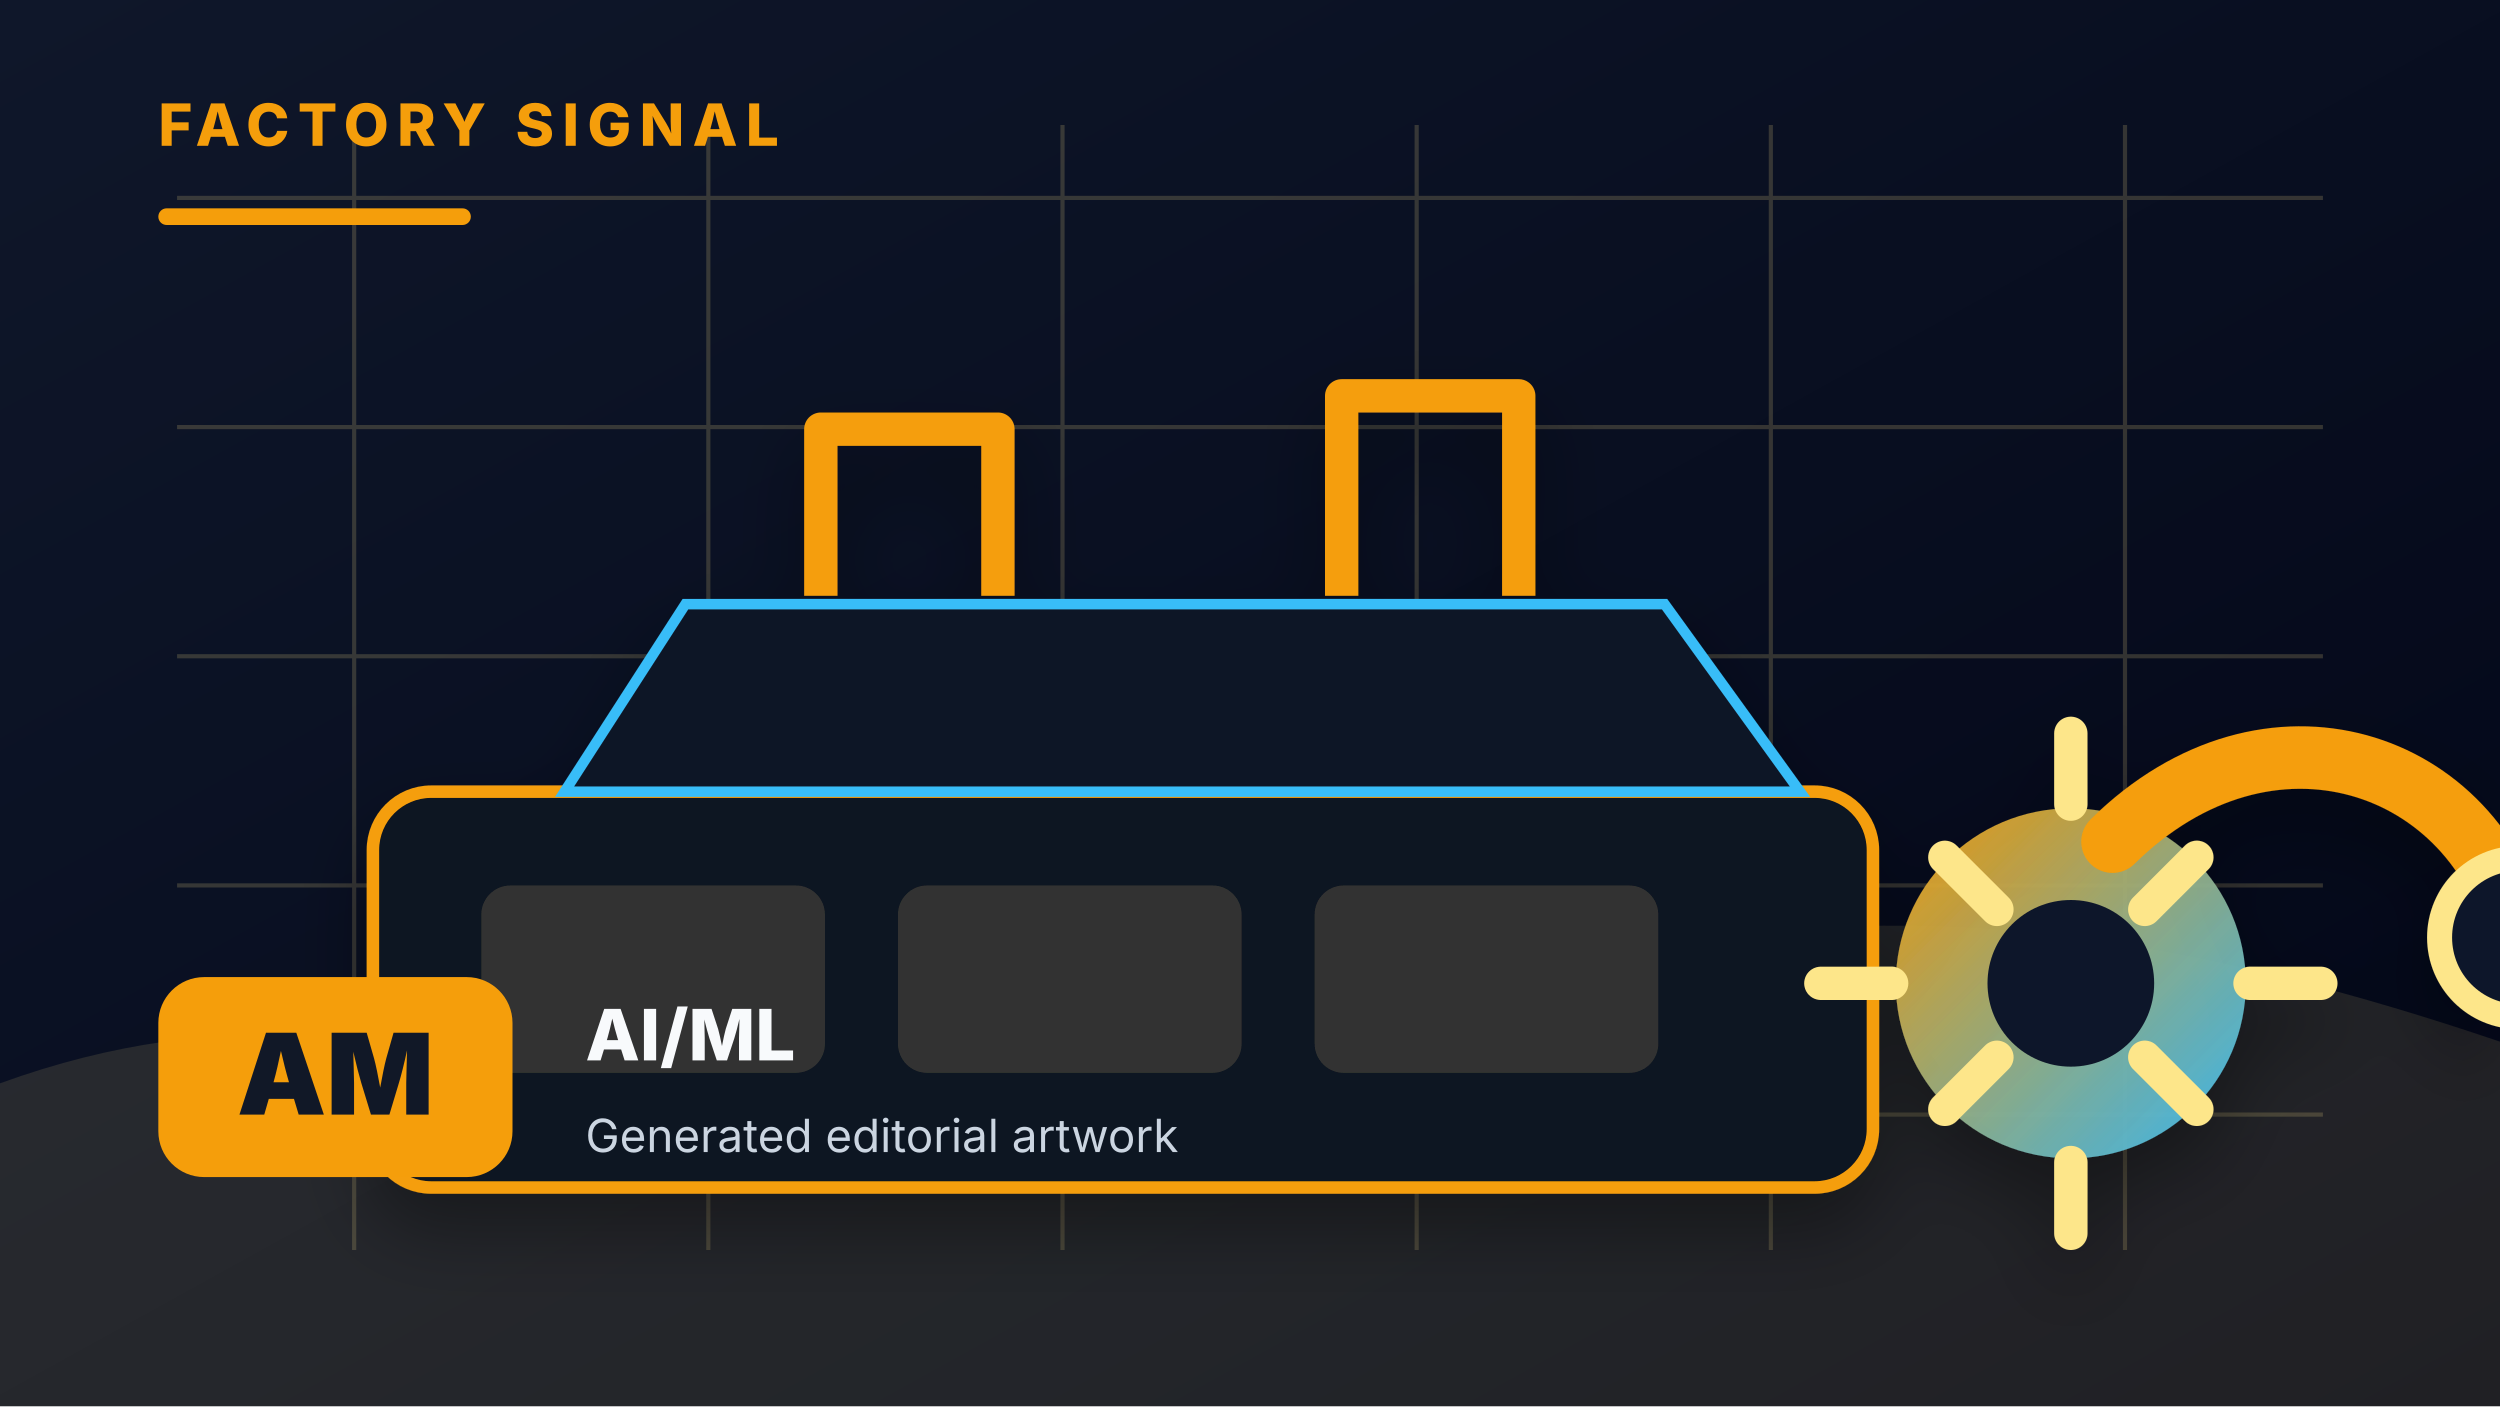
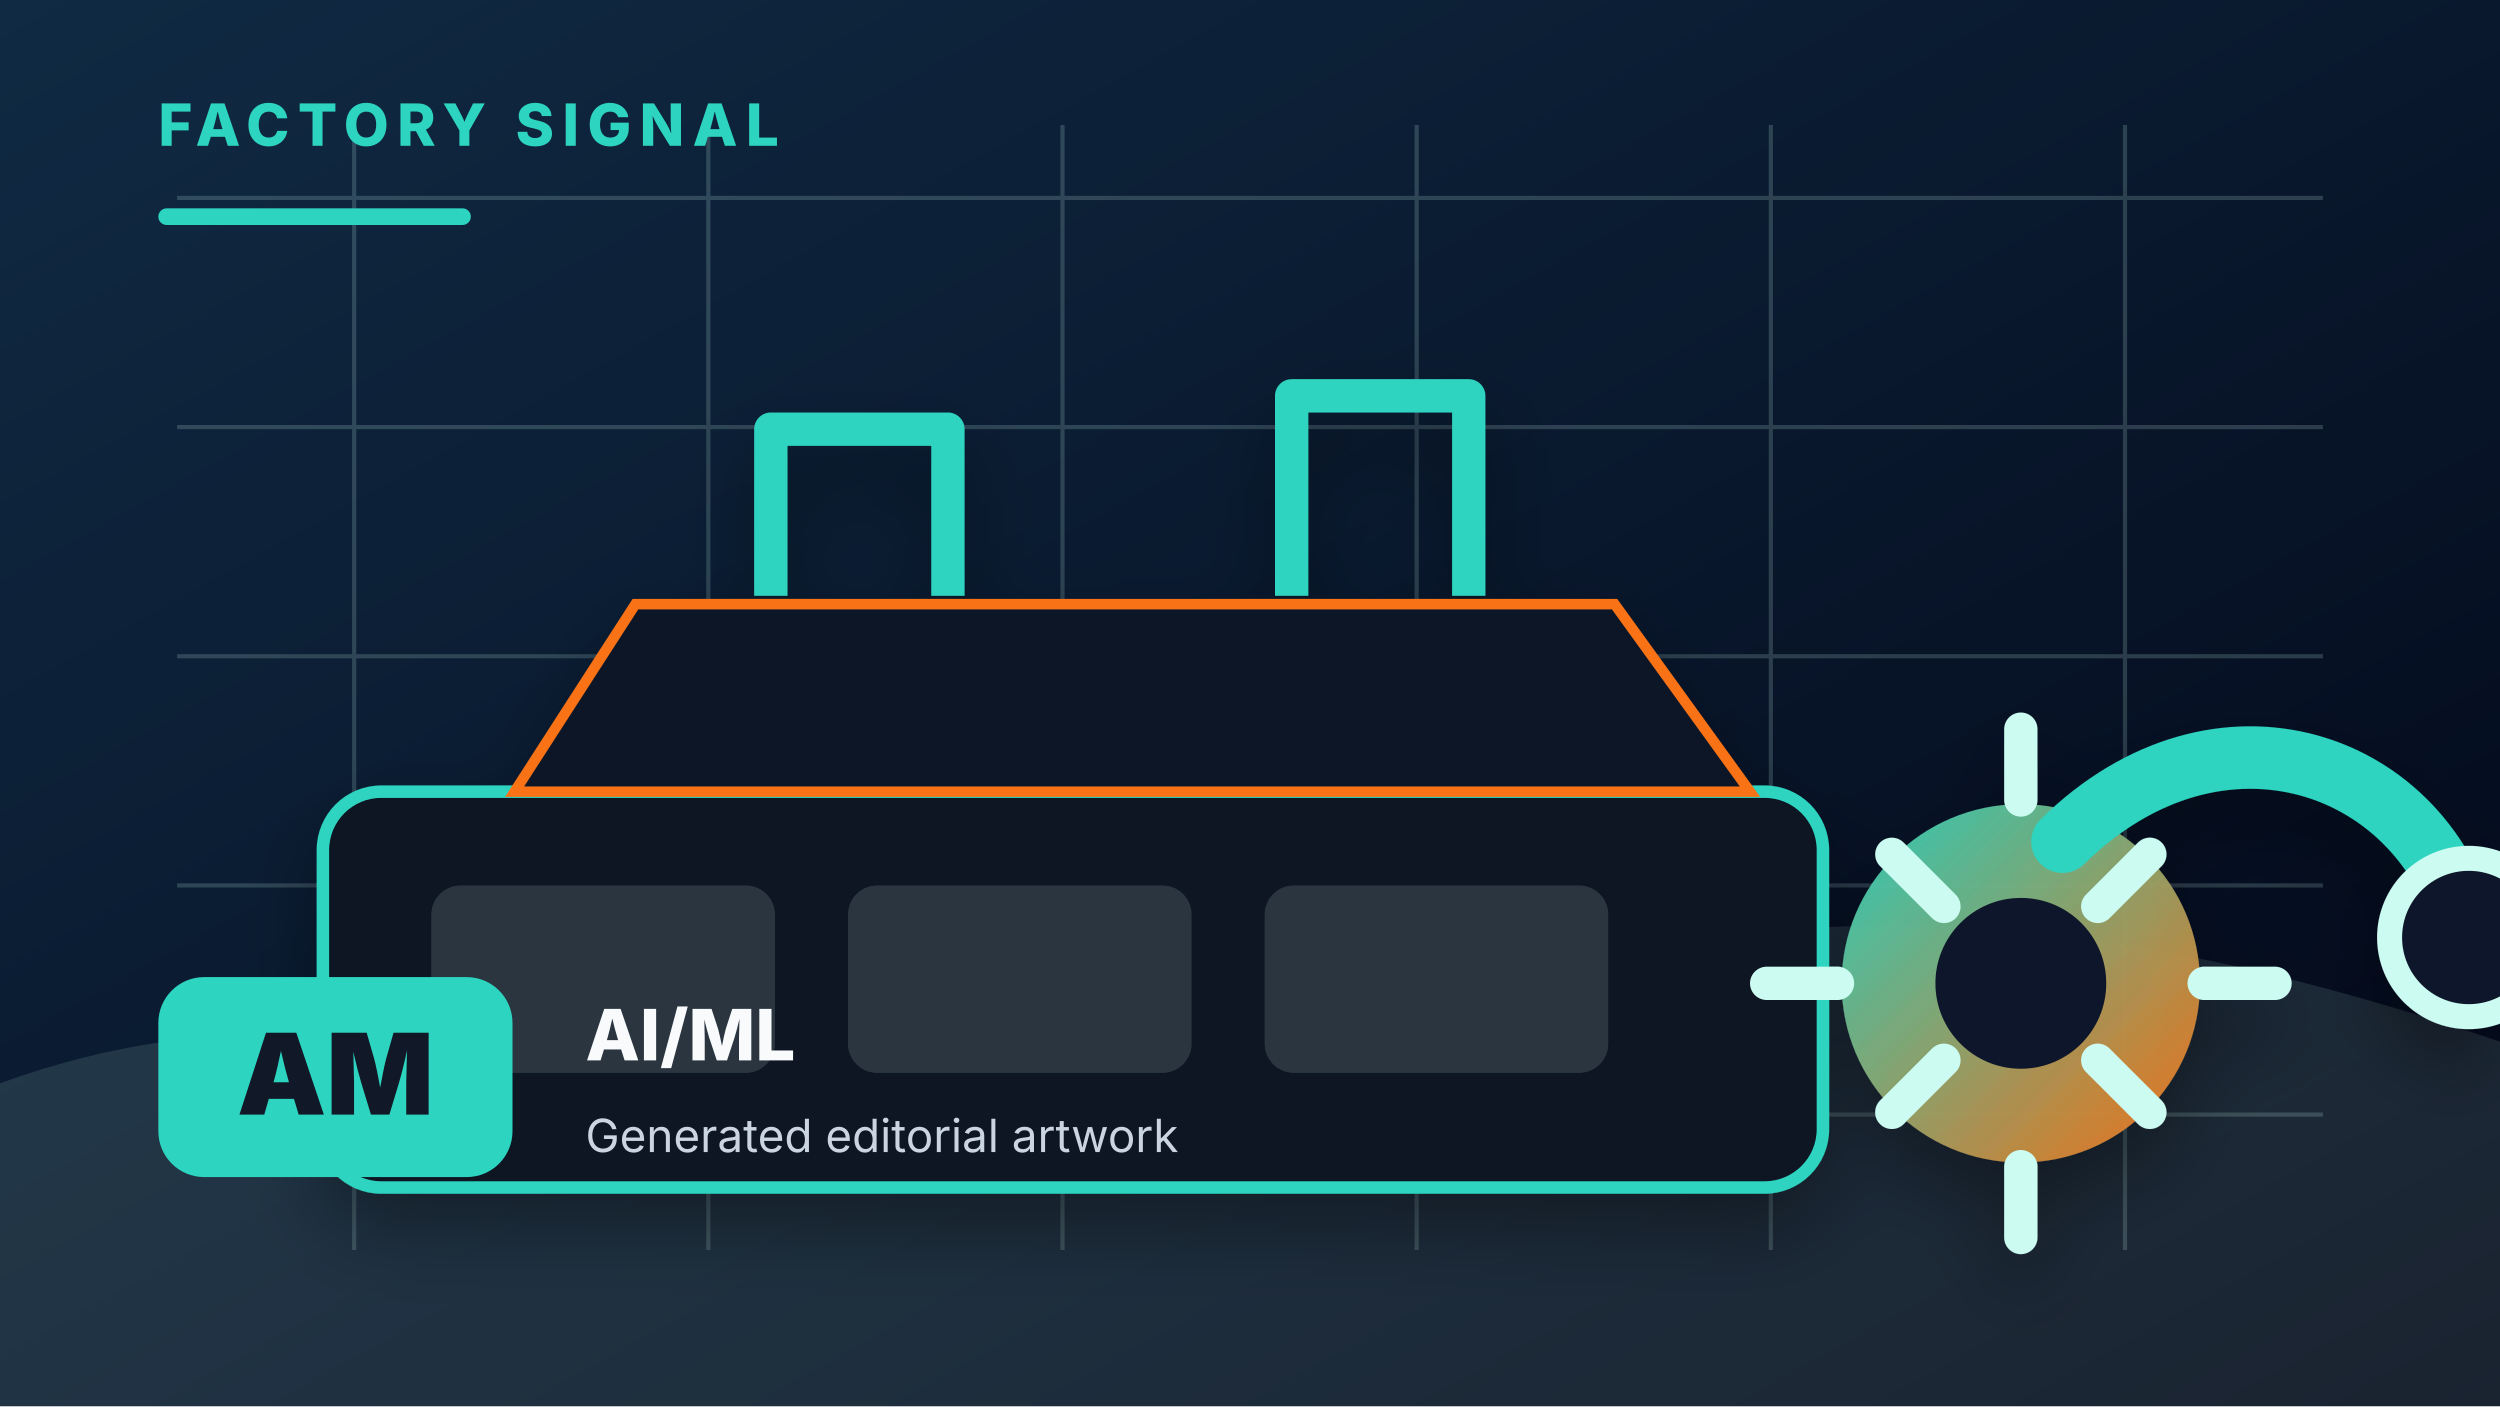
- <svg xmlns="http://www.w3.org/2000/svg" viewBox="0 0 1200 675" role="img" aria-labelledby="title desc">
-   <defs>
-     <linearGradient id="bg" x1="0" y1="0" x2="1" y2="1">
-       <stop offset="0" stop-color="#0f172a" />
-       <stop offset="1" stop-color="#020617" />
-     </linearGradient>
-     <linearGradient id="accent" x1="0" y1="0" x2="1" y2="1">
-       <stop offset="0" stop-color="#f59e0b" />
-       <stop offset="1" stop-color="#38bdf8" />
-     </linearGradient>
-     <filter id="shadow" x="-20%" y="-20%" width="140%" height="140%">
-       <feDropShadow dx="0" dy="18" stdDeviation="18" flood-color="#000000" flood-opacity="0.35" />
-     </filter>
-   </defs>
-   <rect width="1200" height="675" fill="url(#bg)" />
-   <path d="M0 520 C220 440 340 595 560 520 S920 405 1200 500 V675 H0Z" fill="#fde68a" opacity="0.12" />
-   <g opacity="0.18" stroke="#fde68a" stroke-width="2">
-     <path d="M85 95H1115M85 205H1115M85 315H1115M85 425H1115M85 535H1115" />
-     <path d="M170 60V600M340 60V600M510 60V600M680 60V600M850 60V600M1020 60V600" />
-   </g>
-   <g transform="translate(179 120)" filter="url(#shadow)">
-     <rect x="0" y="260" width="720" height="190" rx="28" fill="#0b1220" stroke="#f59e0b" stroke-width="6" />
-     <rect x="52" y="305" width="165" height="90" rx="14" fill="#fde68a" opacity="0.16" />
-     <rect x="252" y="305" width="165" height="90" rx="14" fill="#fde68a" opacity="0.16" />
-     <rect x="452" y="305" width="165" height="90" rx="14" fill="#fde68a" opacity="0.16" />
-     <path d="M92 260 L150 170 H620 L685 260Z" fill="#111827" stroke="#38bdf8" stroke-width="5" />
-     <path d="M215 166 V86 H300 V166M465 166 V70 H550 V166" fill="none" stroke="#f59e0b" stroke-width="16" stroke-linejoin="round" />
-     <circle cx="815" cy="352" r="84" fill="url(#accent)" opacity="0.95" />
-     <circle cx="815" cy="352" r="40" fill="#0f172a" />
-     <g stroke="#fde68a" stroke-width="16" stroke-linecap="round">
-       <path d="M815 232v34M815 472v-34M695 352h34M935 352h-34" />
-       <path d="M754.52 291.52l25 25M875.48 291.52l-25 25M754.52 412.48l25-25M875.48 412.48l-25-25" />
+ <svg xmlns="http://www.w3.org/2000/svg" width="1600" height="900" viewBox="0 0 1600 900" role="img" aria-labelledby="title desc">
+   <g transform="scale(1.333333)">
+     <defs>
+       <linearGradient id="bg" x1="0" y1="0" x2="1" y2="1">
+         <stop offset="0" stop-color="#102a43" />
+         <stop offset="1" stop-color="#020617" />
+       </linearGradient>
+       <linearGradient id="accent" x1="0" y1="0" x2="1" y2="1">
+         <stop offset="0" stop-color="#2dd4bf" />
+         <stop offset="1" stop-color="#f97316" />
+       </linearGradient>
+       <filter id="shadow" x="-20%" y="-20%" width="140%" height="140%">
+         <feDropShadow dx="0" dy="18" stdDeviation="18" flood-color="#000000" flood-opacity="0.35" />
+       </filter>
+     </defs>
+     <rect width="1200" height="675" fill="url(#bg)" />
+     <path d="M0 520 C220 440 340 595 560 520 S920 405 1200 500 V675 H0Z" fill="#ccfbf1" opacity="0.12" />
+     <g opacity="0.18" stroke="#ccfbf1" stroke-width="2">
+       <path d="M85 95H1115M85 205H1115M85 315H1115M85 425H1115M85 535H1115" />
+       <path d="M170 60V600M340 60V600M510 60V600M680 60V600M850 60V600M1020 60V600" />
    </g>
-     <path d="M835 284 C910 210 1010 245 1030 330" fill="none" stroke="#f59e0b" stroke-width="30" stroke-linecap="round" />
-     <path d="M1030 330 l209 58" stroke="#38bdf8" stroke-width="34" stroke-linecap="round" />
-     <circle cx="1030" cy="330" r="38" fill="#0f172a" stroke="#fde68a" stroke-width="12" />
-     <path d="M1239 388 l54 -35M1239 388 l46 45" stroke="#f59e0b" stroke-width="18" stroke-linecap="round" />
-   </g>
-   <g transform="translate(76 70)">
-     <text x="0" y="0" fill="#f59e0b" font-family="Inter, Arial, sans-serif" font-size="28" font-weight="800" letter-spacing="4">FACTORY SIGNAL</text>
-     <rect x="0" y="30" width="150" height="8" rx="4" fill="#f59e0b" />
-   </g>
-   <g transform="translate(76 535)">
-     <rect x="0" y="-66" width="170" height="96" rx="22" fill="#f59e0b" />
-     <text x="85" y="0" text-anchor="middle" fill="#111827" font-family="Inter, Arial, sans-serif" font-size="54" font-weight="900">AM</text>
-     <text x="205" y="-26" fill="#f8fafc" font-family="Inter, Arial, sans-serif" font-size="34" font-weight="800">AI/ML</text>
-     <text x="205" y="18" fill="#cbd5e1" font-family="Inter, Arial, sans-serif" font-size="22">Generated editorial artwork</text>
+     <g transform="translate(155 120)" filter="url(#shadow)">
+       <rect x="0" y="260" width="720" height="190" rx="28" fill="#0b1220" stroke="#2dd4bf" stroke-width="6" />
+       <rect x="52" y="305" width="165" height="90" rx="14" fill="#ccfbf1" opacity="0.16" />
+       <rect x="252" y="305" width="165" height="90" rx="14" fill="#ccfbf1" opacity="0.16" />
+       <rect x="452" y="305" width="165" height="90" rx="14" fill="#ccfbf1" opacity="0.16" />
+       <path d="M92 260 L150 170 H620 L685 260Z" fill="#111827" stroke="#f97316" stroke-width="5" />
+       <path d="M215 166 V86 H300 V166M465 166 V70 H550 V166" fill="none" stroke="#2dd4bf" stroke-width="16" stroke-linejoin="round" />
+       <circle cx="815" cy="352" r="86" fill="url(#accent)" opacity="0.95" />
+       <circle cx="815" cy="352" r="41" fill="#0f172a" />
+       <g stroke="#ccfbf1" stroke-width="16" stroke-linecap="round">
+         <path d="M815 230v34M815 474v-34M693 352h34M937 352h-34" />
+         <path d="M753.08 290.08l25 25M876.92 290.08l-25 25M753.08 413.92l25-25M876.92 413.92l-25-25" />
+       </g>
+       <path d="M835 284 C910 210 1010 245 1030 330" fill="none" stroke="#2dd4bf" stroke-width="30" stroke-linecap="round" />
+       <path d="M1030 330 l171 58" stroke="#f97316" stroke-width="34" stroke-linecap="round" />
+       <circle cx="1030" cy="330" r="38" fill="#0f172a" stroke="#ccfbf1" stroke-width="12" />
+       <path d="M1201 388 l54 -35M1201 388 l46 45" stroke="#2dd4bf" stroke-width="18" stroke-linecap="round" />
+     </g>
+     <g transform="translate(76 70)">
+       <text x="0" y="0" fill="#2dd4bf" font-family="Inter, Arial, sans-serif" font-size="28" font-weight="800" letter-spacing="4">FACTORY SIGNAL</text>
+       <rect x="0" y="30" width="150" height="8" rx="4" fill="#2dd4bf" />
+     </g>
+     <g transform="translate(76 535)">
+       <rect x="0" y="-66" width="170" height="96" rx="22" fill="#2dd4bf" />
+       <text x="85" y="0" text-anchor="middle" fill="#111827" font-family="Inter, Arial, sans-serif" font-size="54" font-weight="900">AM</text>
+       <text x="205" y="-26" fill="#f8fafc" font-family="Inter, Arial, sans-serif" font-size="34" font-weight="800">AI/ML</text>
+       <text x="205" y="18" fill="#cbd5e1" font-family="Inter, Arial, sans-serif" font-size="22">Generated editorial artwork</text>
+     </g>
  </g>
</svg>
